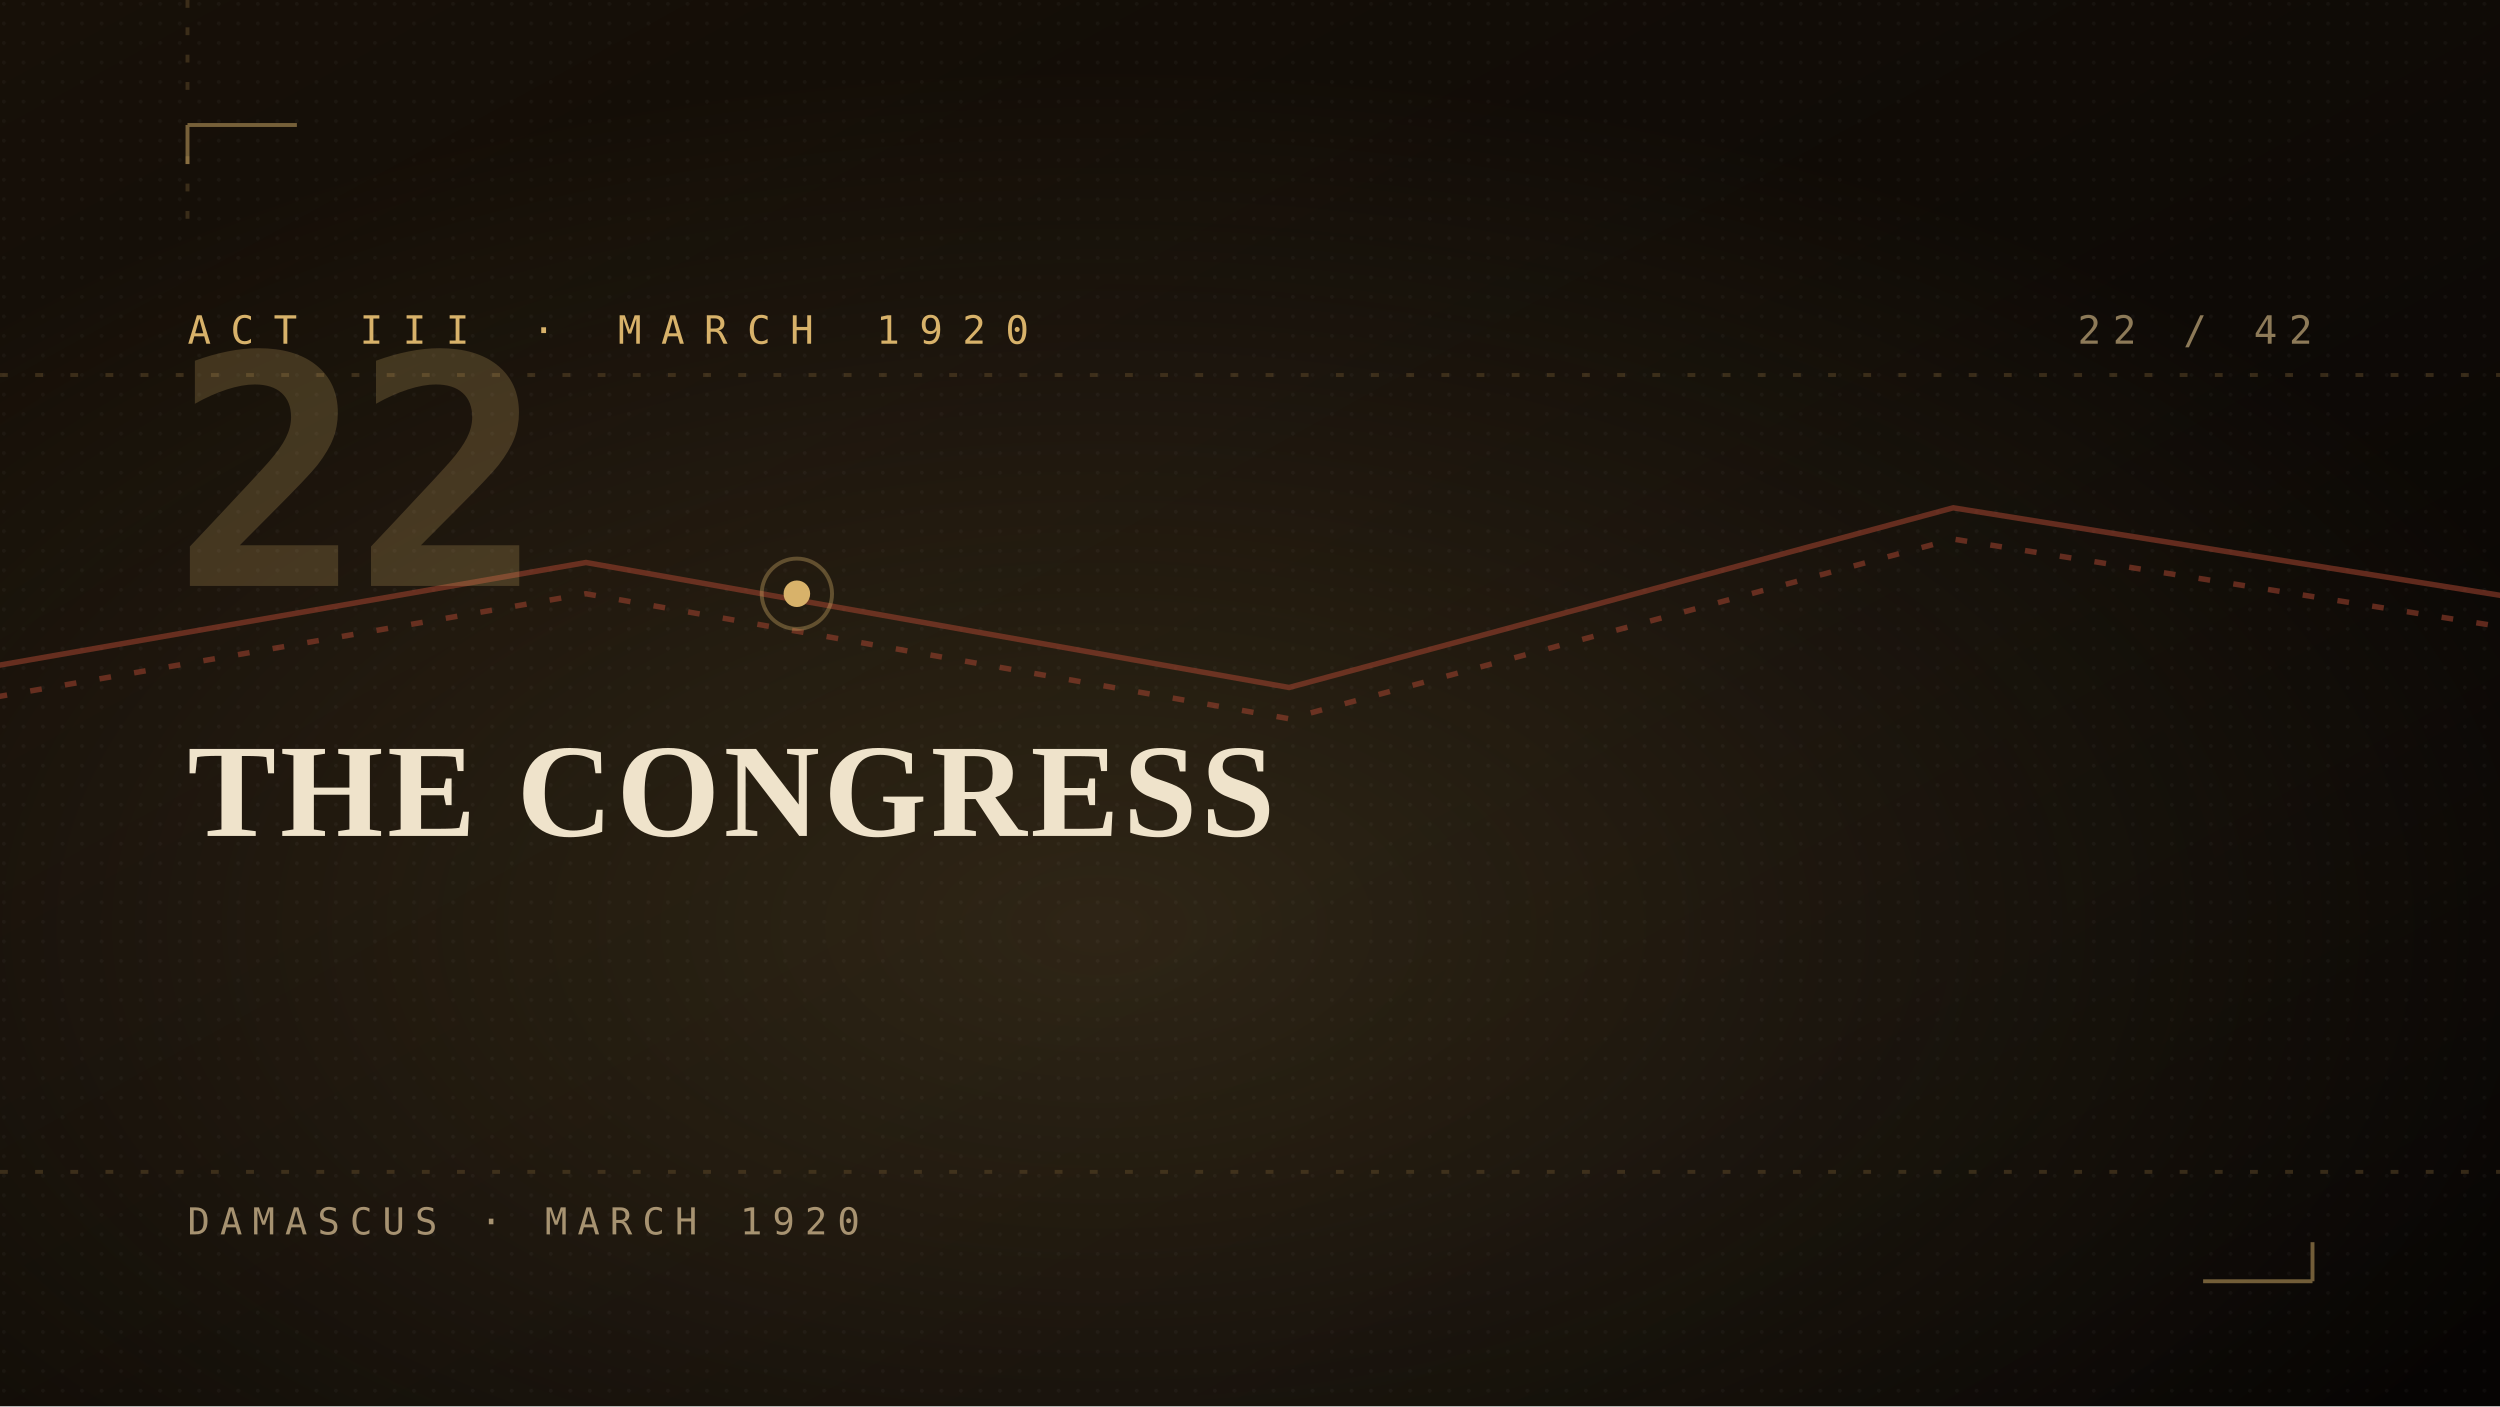
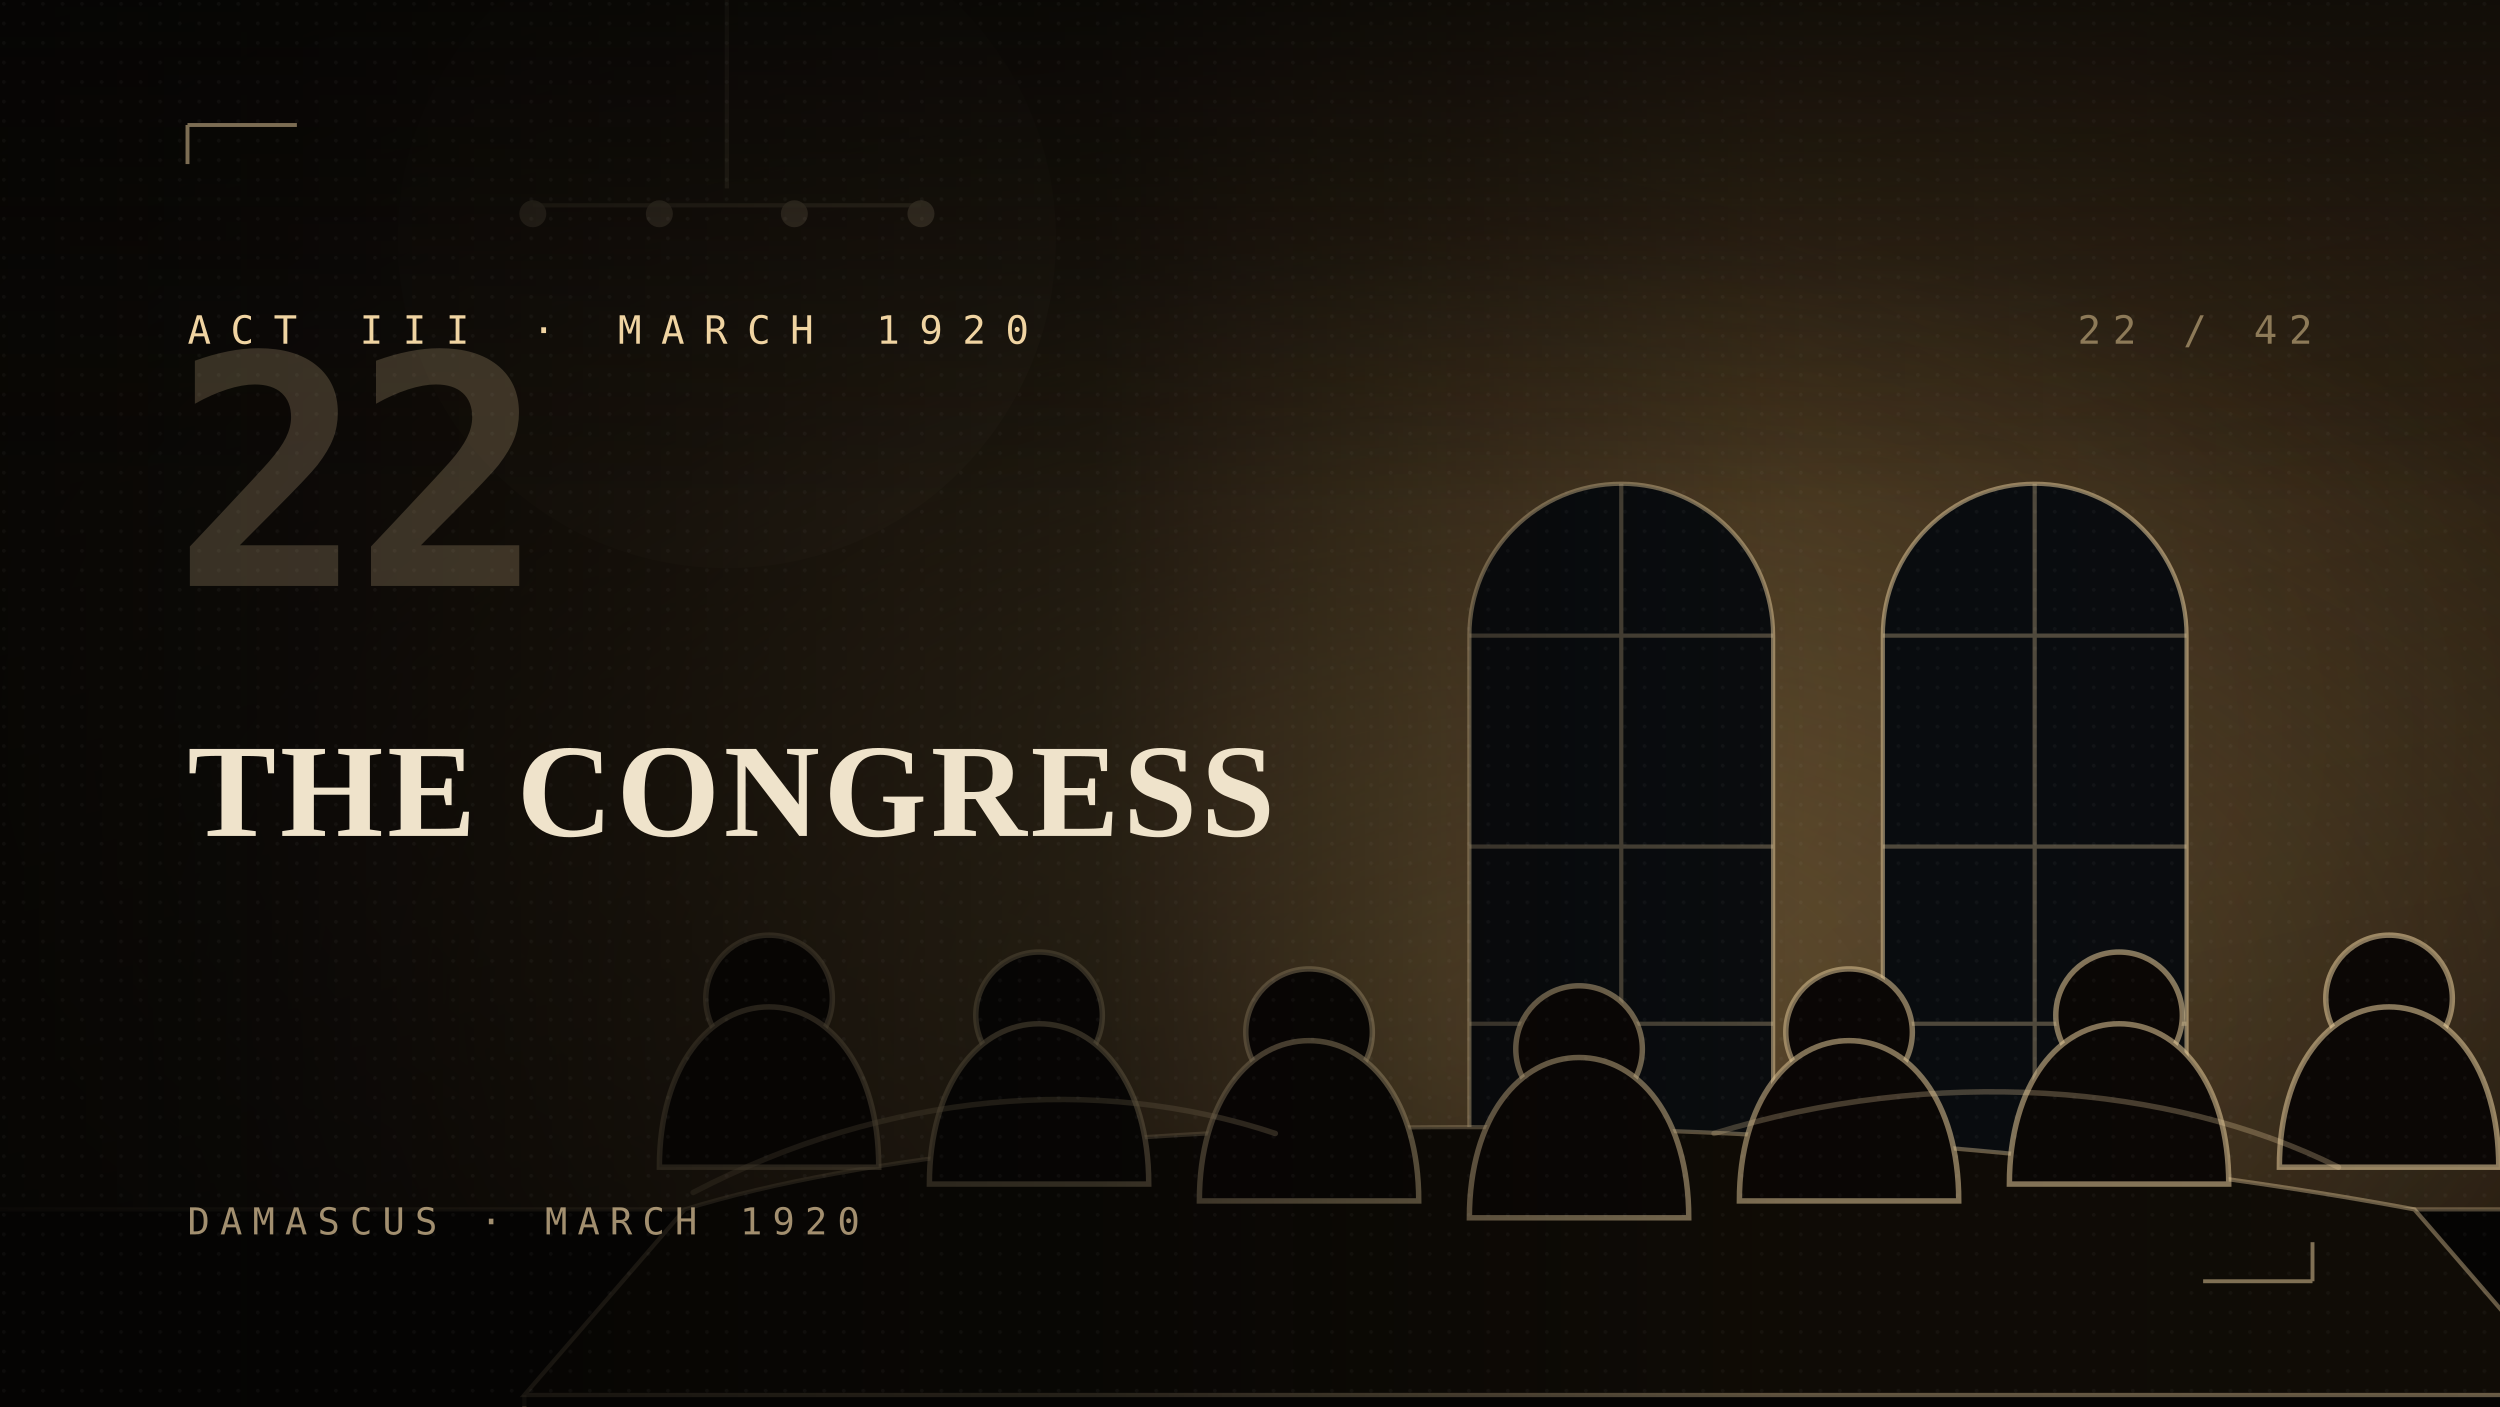
<svg xmlns="http://www.w3.org/2000/svg" width="640" height="360" viewBox="0 0 640 360" role="img" aria-labelledby="t d">
  <defs>
-     <linearGradient id="bg" x1="0" y1="0" x2="1" y2="1">
-       <stop offset="0" stop-color="#171008" />
-       <stop offset="0.55" stop-color="#0e0a06" />
-       <stop offset="1" stop-color="#060403" />
+     <linearGradient id="bg" x1="0" y1="0" x2="0.4" y2="1">
+       <stop offset="0" stop-color="#3d2d18" />
+       <stop offset="1" stop-color="#150e08" />
    </linearGradient>
-     <radialGradient id="glow" cx="44%" cy="66%" r="62%">
-       <stop offset="0" stop-color="#d8b26a" stop-opacity="0.16" />
-       <stop offset="1" stop-color="#d8b26a" stop-opacity="0" />
+     <radialGradient id="glow" cx="50%" cy="52%" r="66%">
+       <stop offset="0" stop-color="#eabf76" stop-opacity="0.2" />
+       <stop offset="1" stop-color="#eabf76" stop-opacity="0" />
+     </radialGradient>
+     <linearGradient id="scrim" x1="0" y1="0" x2="1" y2="0">
+       <stop offset="0" stop-color="#050403" stop-opacity="0.94" />
+       <stop offset="0.44" stop-color="#050403" stop-opacity="0.66" />
+       <stop offset="0.72" stop-color="#050403" stop-opacity="0.08" />
+       <stop offset="1" stop-color="#050403" stop-opacity="0" />
+     </linearGradient>
+     <linearGradient id="topscrim" x1="0" y1="0" x2="0" y2="1">
+       <stop offset="0" stop-color="#050403" stop-opacity="0.7" />
+       <stop offset="0.6" stop-color="#050403" stop-opacity="0.22" />
+       <stop offset="1" stop-color="#050403" stop-opacity="0" />
+     </linearGradient>
+     <radialGradient id="horizon" cx="62%" cy="72%" r="56%">
+       <stop offset="0" stop-color="#eabf76" stop-opacity="0.3" />
+       <stop offset="1" stop-color="#eabf76" stop-opacity="0" />
    </radialGradient>
    <pattern id="grain" width="5" height="5" patternUnits="userSpaceOnUse">
      <circle cx="1" cy="1" r="0.5" fill="#ffffff" opacity="0.035" />
    </pattern>
  </defs>
  <rect width="640" height="360" fill="url(#bg)" />
  <rect width="640" height="360" fill="url(#glow)" />
+   <rect width="640" height="360" fill="url(#horizon)" />
+   <g>
+     <g transform="translate(320 180) scale(1.08) translate(-320 -180)">
+       <path d="M0 300 H640 V360 H0 Z" fill="#050403" />
+       <path d="M0 300 H640" stroke="#f0d4a2" stroke-opacity="0.3" />
+       <g fill="#0a0d10" stroke="#f0d4a2" stroke-opacity="0.55">
+         <path d="M372 300 V164 a36 36 0 0 1 72 0 v136 Z" />
+         <path d="M470 300 V164 a36 36 0 0 1 72 0 v136 Z" />
+       </g>
+       <g stroke="#f0d4a2" stroke-opacity="0.32">
+         <path d="M408 300 V128 M372 214 H444 M372 256 H444 M372 164 H444" />
+         <path d="M506 300 V128 M470 214 H542 M470 256 H542 M470 164 H542" />
+       </g>
+       <g stroke="#f0d4a2" stroke-opacity="0.55" fill="none">
+         <path d="M196 0 V58" />
+         <path d="M150 62 H242" />
+       </g>
+       <g fill="#f0d4a2" opacity="0.85">
+         <circle cx="150" cy="64" r="3.2" />
+         <circle cx="180" cy="64" r="3.2" />
+         <circle cx="212" cy="64" r="3.2" />
+         <circle cx="242" cy="64" r="3.2" />
+       </g>
+       <circle cx="196" cy="70" r="78" fill="#f0d4a2" opacity="0.07" />
+       <path d="M186 300 C270 274 456 274 596 300 L634 344 H148 Z" fill="#100c06" stroke="#f0d4a2" stroke-opacity="0.4" />
+       <path d="M148 344 V360 M634 344 V360" stroke="#f0d4a2" stroke-opacity="0.2" />
+       <g fill="#0b0705" stroke="#f0d4a2" stroke-opacity="0.55" stroke-width="1.3">
+         <circle cx="206" cy="250" r="15" />
+         <path d="M180 290 c0 -24 12 -38 26 -38 s26 14 26 38 Z" />
+         <circle cx="270" cy="254" r="15" />
+         <path d="M244 294 c0 -24 12 -38 26 -38 s26 14 26 38 Z" />
+         <circle cx="334" cy="258" r="15" />
+         <path d="M308 298 c0 -24 12 -38 26 -38 s26 14 26 38 Z" />
+         <circle cx="398" cy="262" r="15" />
+         <path d="M372 302 c0 -24 12 -38 26 -38 s26 14 26 38 Z" />
+         <circle cx="462" cy="258" r="15" />
+         <path d="M436 298 c0 -24 12 -38 26 -38 s26 14 26 38 Z" />
+         <circle cx="526" cy="254" r="15" />
+         <path d="M500 294 c0 -24 12 -38 26 -38 s26 14 26 38 Z" />
+         <circle cx="590" cy="250" r="15" />
+         <path d="M564 290 c0 -24 12 -38 26 -38 s26 14 26 38 Z" />
+       </g>
+       <path d="M188 296 c46 -24 96 -28 138 -14" fill="none" stroke="#f0d4a2" stroke-opacity="0.35" stroke-width="1.3" stroke-linecap="round" />
+       <path d="M430 282 c52 -16 108 -12 148 8" fill="none" stroke="#f0d4a2" stroke-opacity="0.28" stroke-width="1.3" stroke-linecap="round" />
+     </g>
+   </g>
+   <rect width="640" height="360" fill="url(#scrim)" />
+   <rect width="640" height="130" fill="url(#topscrim)" />
  <rect width="640" height="360" fill="url(#grain)" />
-   <g stroke="#5a4526" stroke-width="1" opacity="0.55">
-     <path d="M0 96 H640" stroke-dasharray="2 7" />
-     <path d="M0 300 H640" stroke-dasharray="2 7" />
-     <path d="M48 0 V24 M48 40 V56" stroke-dasharray="2 5" />
-   </g>
-   <g fill="none" stroke="#a4442f" stroke-width="1.4" opacity="0.55">
-     <path d="M-10 172 L150 144 L330 176 L500 130 L650 154" />
-     <path d="M-10 180 L150 152 L330 184 L500 138 L650 162" stroke-dasharray="3 6" />
-   </g>
-   <circle cx="204" cy="152" r="3.4" fill="#d8b26a" />
-   <circle cx="204" cy="152" r="9" fill="none" stroke="#d8b26a" stroke-opacity="0.35" />
-   <text x="48" y="88" font-family="'JetBrains Mono',Consolas,monospace" font-size="10" fill="#d8b26a" letter-spacing="5">ACT III · MARCH 1920</text>
+   <text x="48" y="88" font-family="'JetBrains Mono',Consolas,monospace" font-size="10" fill="#f0d4a2" letter-spacing="5">ACT III · MARCH 1920</text>
  <text x="592" y="88" text-anchor="end" font-family="'JetBrains Mono',Consolas,monospace" font-size="10" fill="#8d7a58" letter-spacing="3">22 / 42</text>
-   <text x="44" y="150" font-family="'JetBrains Mono',Consolas,monospace" font-size="82" font-weight="700" fill="#d8b26a" opacity="0.22" letter-spacing="-3">22</text>
+   <text x="44" y="150" font-family="'JetBrains Mono',Consolas,monospace" font-size="82" font-weight="700" fill="#f0d4a2" opacity="0.2" letter-spacing="-3">22</text>
  <text x="48" y="214" font-family="Georgia,'Times New Roman',serif" font-size="34" font-weight="700" fill="#efe3cb" letter-spacing="1">THE CONGRESS</text>
  <text x="48" y="316" font-family="'JetBrains Mono',Consolas,monospace" font-size="9.5" fill="#c9b18a" opacity="0.8" letter-spacing="2.6">DAMASCUS · MARCH 1920</text>
-   <g stroke="#d8b26a" stroke-opacity="0.5" stroke-width="1">
+   <g stroke="#f0d4a2" stroke-opacity="0.5" stroke-width="1">
    <path d="M48 32 h28 M48 32 v10" />
    <path d="M592 328 h-28 M592 328 v-10" />
  </g>
</svg>
